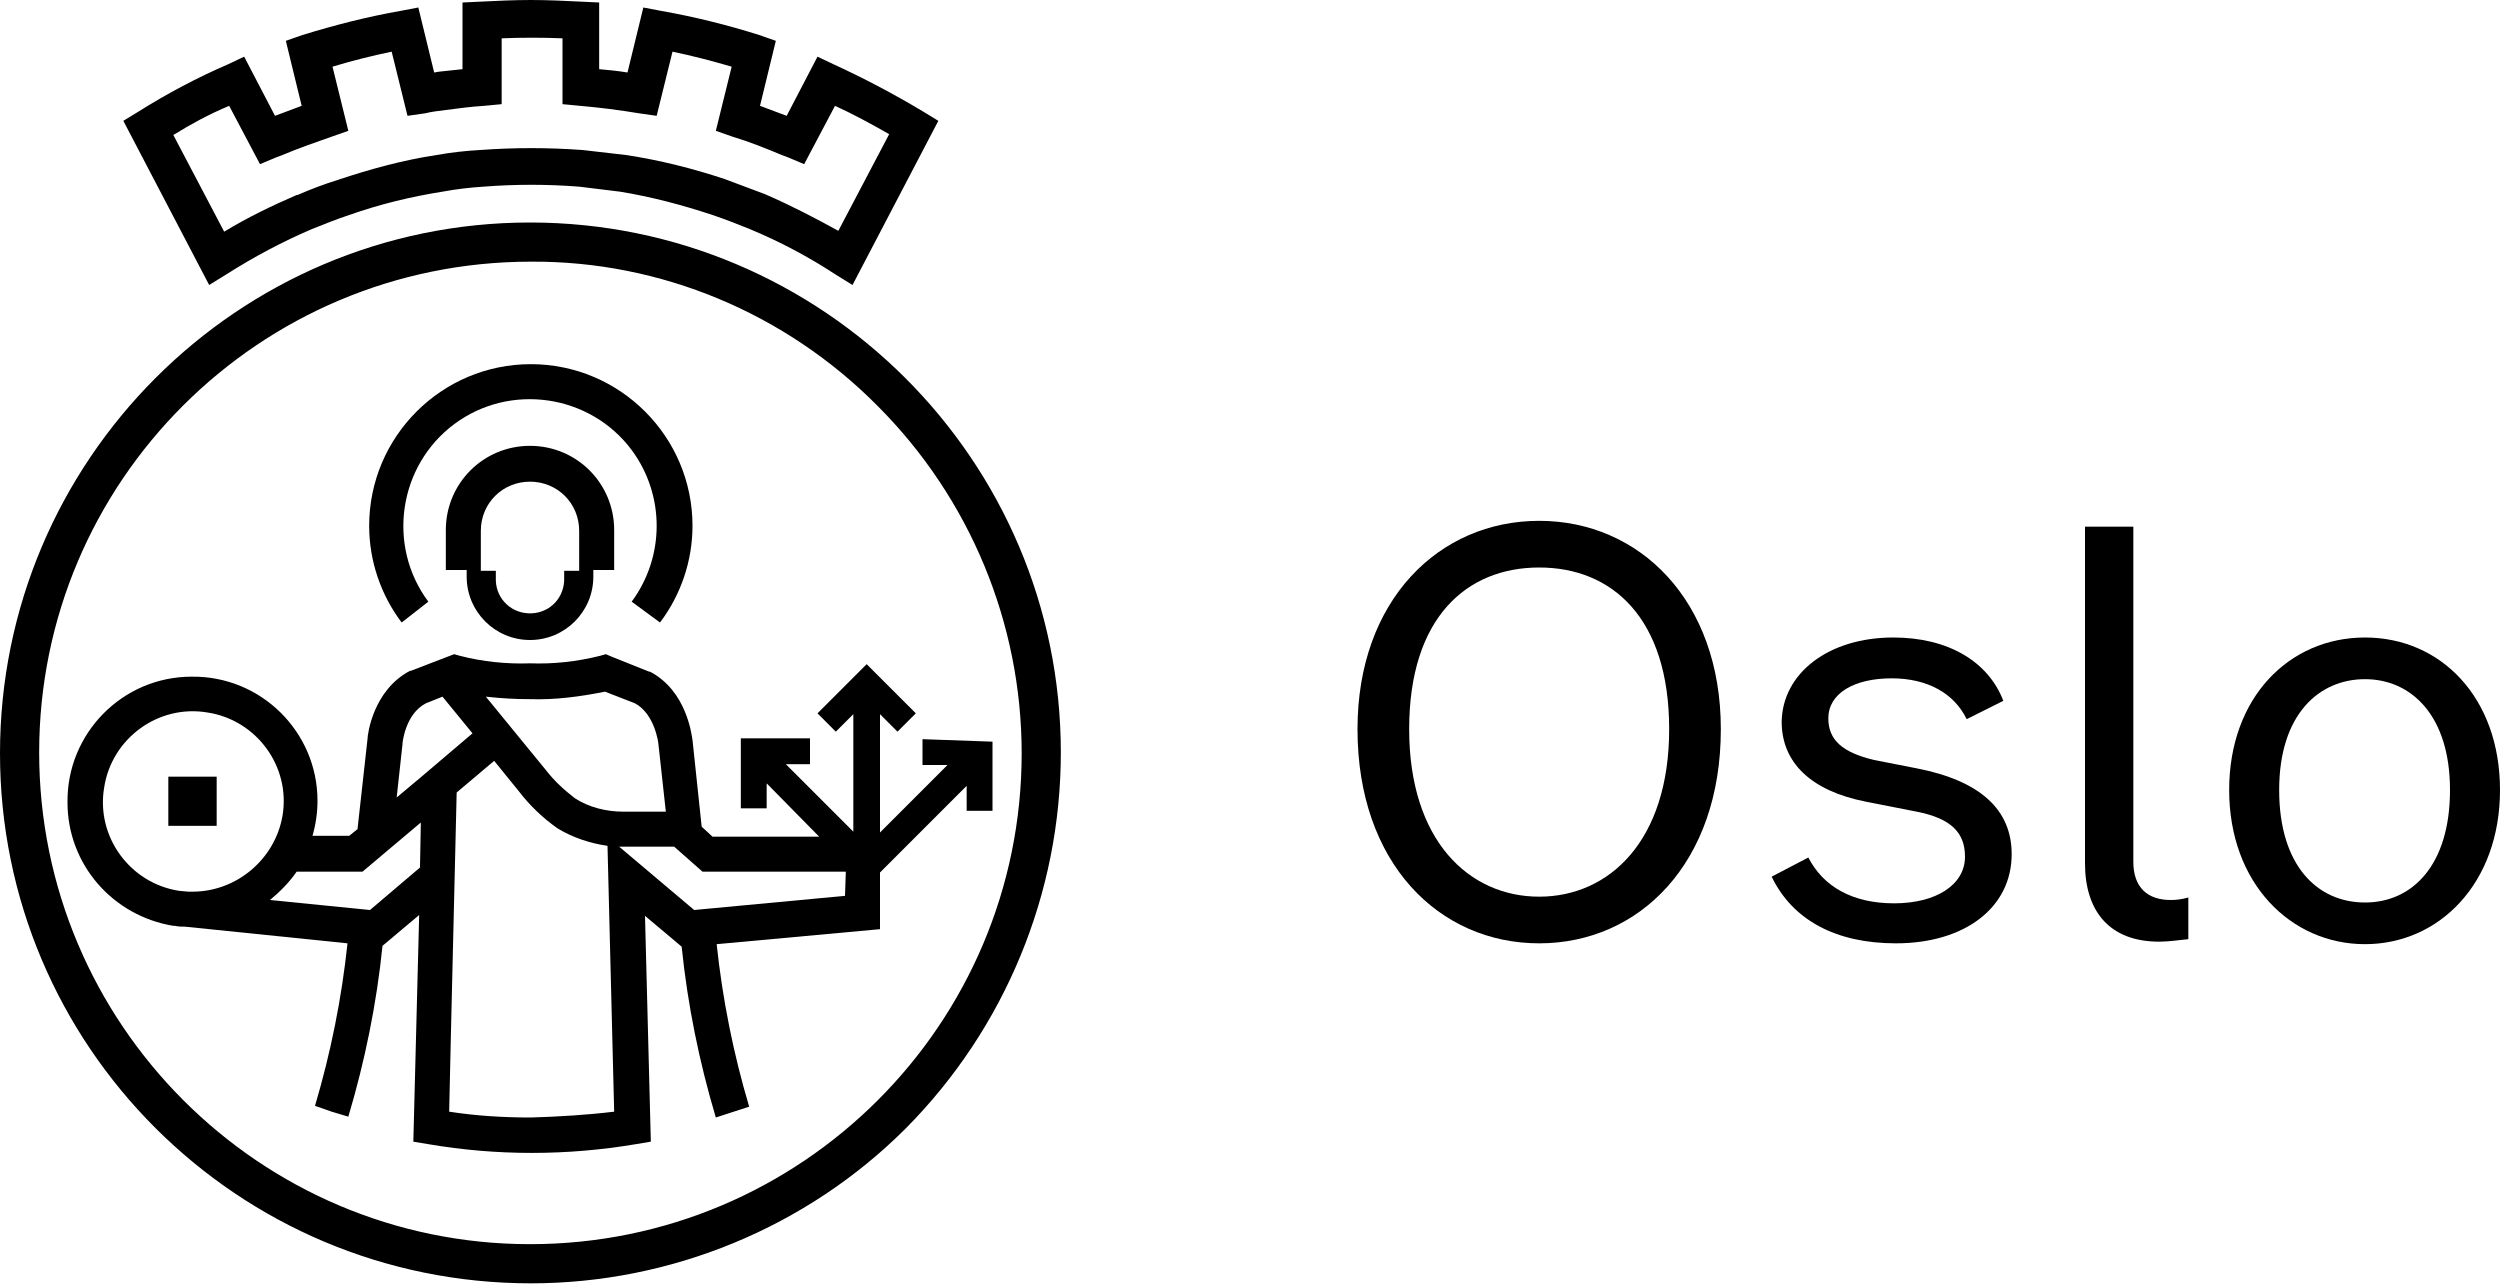
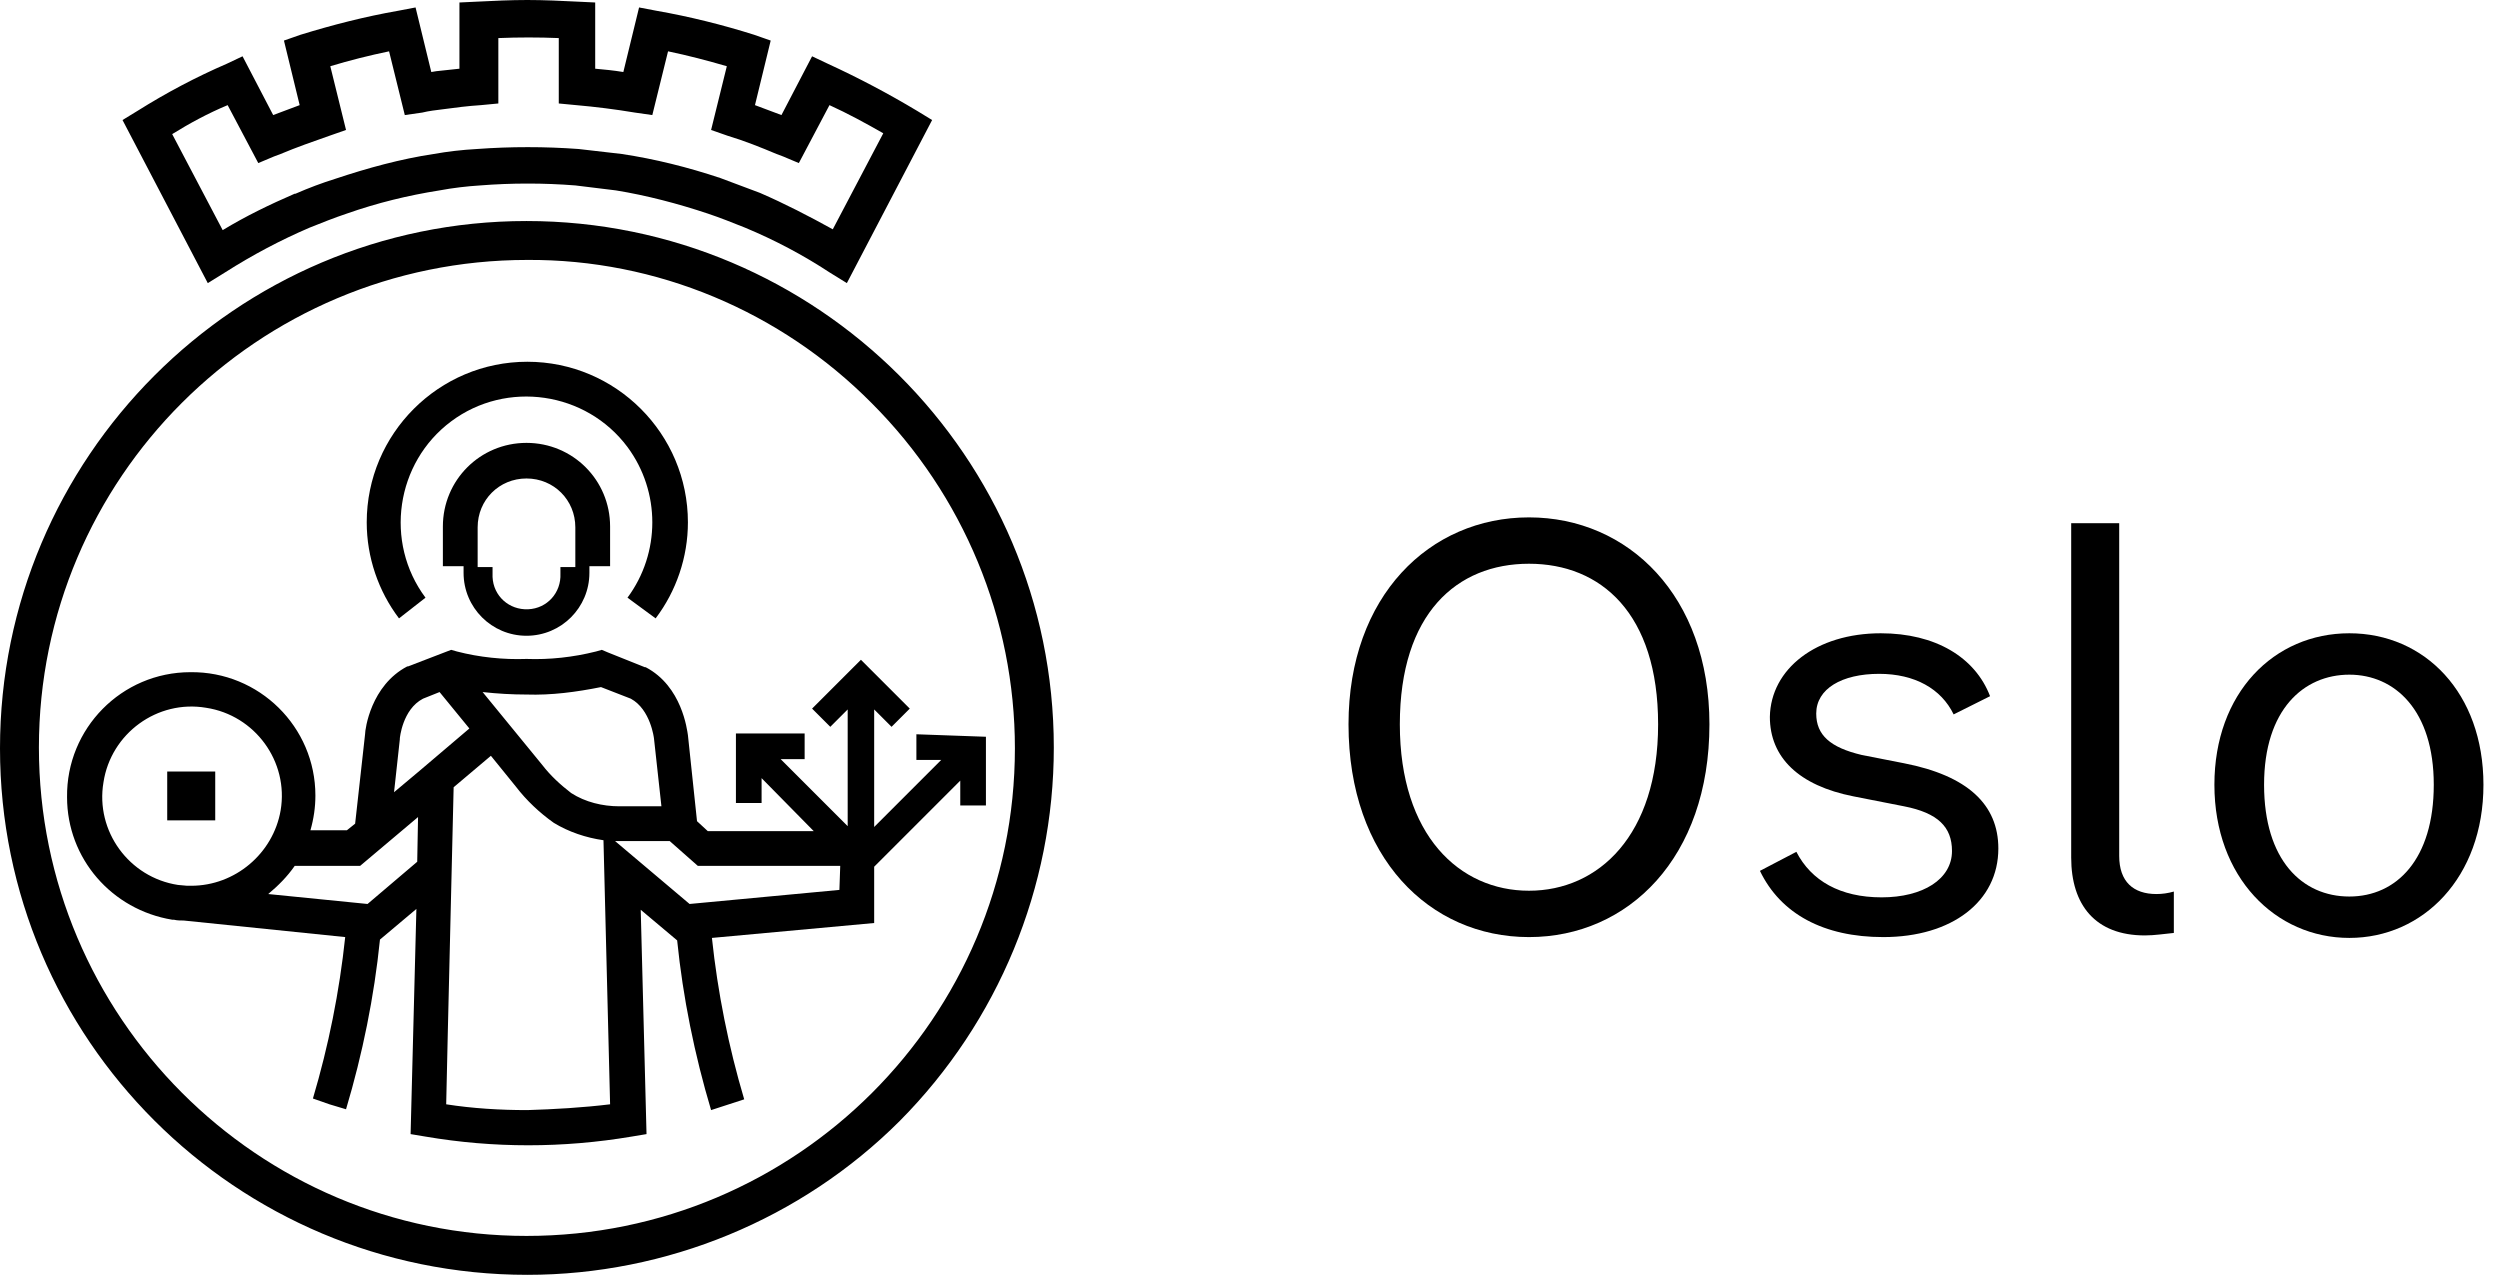
- <svg xmlns="http://www.w3.org/2000/svg" viewBox="0 0 300 154">
+ <svg xmlns="http://www.w3.org/2000/svg" viewBox="0 0 302 154">
  <path d="m102.3 34.2-2.1-1.3C97 30.8 93.6 29 90 27.5v0C88.5 26.9 87 26.3 85.5 25.8 81.9 24.6 78.1 23.6 74.4 23c-1.6-0.2-3.2-0.4-4.9-0.6-3.8-0.3-7.7-0.3-11.5 0-1.6 0.1-3.3 0.3-4.9 0.6-3.8 0.6-7.5 1.5-11.2 2.8-1.5 0.5-3 1.1-4.5 1.7v0c-3.5 1.5-6.9 3.3-10.2 5.4l-2.1 1.3-10.3-19.7 1.8-1.1c3.5-2.2 7.1-4.1 10.8-5.7l1.9-0.9 3.7 7.1c1.1-0.4 2.1-0.8 3.2-1.2l-1.9-7.8 2-0.7C40.2 3 44.1 2 48.1 1.3l2.1-0.4 1.9 7.8 0.6-0.1c0.9-0.1 1.9-0.2 2.8-0.3v-8l2.1-0.1c2-0.1 4.1-0.2 6.1-0.2 2 0 4.1 0.1 6.1 0.2l2.1 0.1v8c1.1 0.1 2.2 0.2 3.4 0.4l1.9-7.8 2.1 0.4c4 0.7 8 1.7 11.8 2.9l2 0.7-1.9 7.8c1.1 0.4 2.1 0.8 3.2 1.2l3.7-7.1 1.9 0.9c3.7 1.7 7.3 3.6 10.8 5.7l1.8 1.1zm-81.5-18 6.1 11.6c2.8-1.7 5.7-3.1 8.7-4.4h0.1c1.6-0.7 3.2-1.3 4.8-1.8 3.9-1.3 7.9-2.4 11.9-3 1.7-0.3 3.4-0.5 5.2-0.6 4.1-0.3 8.2-0.3 12.3 0 1.7 0.2 3.5 0.4 5.2 0.6 4 0.6 8 1.6 11.9 2.9 1.6 0.6 3.2 1.2 4.8 1.8v0c3 1.3 5.9 2.8 8.8 4.4l6.1-11.6c-2.1-1.2-4.3-2.4-6.5-3.4l-3.7 7-1.9-0.8-0.8-0.3C91.9 17.8 89.9 17 87.9 16.4L85.9 15.7 87.8 8C85.4 7.3 83.1 6.7 80.7 6.2l-1.9 7.7-2.1-0.3C74.3 13.2 71.9 12.9 69.6 12.7L67.5 12.5V4.6c-2.4-0.1-4.9-0.1-7.3 0v7.9l-2.1 0.2C56.5 12.8 55 13 53.5 13.2 52.7 13.3 51.8 13.4 51 13.6L48.9 13.9 47 6.2C44.6 6.7 42.2 7.3 39.9 8l1.9 7.7-2 0.7c-2 0.7-4 1.4-5.9 2.2l-0.8 0.3-1.9 0.8-3.7-7c-2.4 1-4.6 2.2-6.7 3.5z" />
  <path d="M63.7 154C28.5 154 0 125.5 0 90.4 0 55.3 28.5 26.7 63.6 26.7c35.1 0 63.7 28.5 63.7 63.6 0 16.9-6.7 33.1-18.6 45.1-11.9 11.9-28.2 18.6-45 18.6zm0-122.6c-32.6 0-59 26.4-59 58.9 0 32.5 26.4 59 58.9 59 32.6 0 59-26.4 59-58.9 0-15.6-6.2-30.6-17.3-41.7-11-11.1-26-17.4-41.6-17.3z" />
  <path d="m51.4 72.2c-5-6.7-3.6-16.3 3.1-21.3 6.7-5 16.3-3.6 21.3 3.1 4 5.4 4 12.8 0 18.2l3.4 2.5c2.5-3.3 3.9-7.4 3.9-11.6 0-10.7-8.7-19.4-19.4-19.4-10.7 0-19.4 8.7-19.4 19.4 0 4.2 1.4 8.3 3.9 11.6z" />
  <path d="m63.6 76.8c4.2 0 7.6-3.4 7.6-7.6v-0.8h2.5V63.6C73.7 58 69.2 53.5 63.6 53.5 58 53.5 53.5 58 53.5 63.6v4.8H56v0.8c0 4.2 3.4 7.6 7.6 7.6zM57.7 63.7c0-3.3 2.6-5.9 5.9-5.9 3.3 0 5.9 2.6 5.9 5.9 0 0 0 0 0 0v4.8h-1.8v0.8c0.1 2.3-1.6 4.2-3.9 4.3-2.3 0.1-4.2-1.6-4.3-3.9 0-0.1 0-0.3 0-0.4v-0.8h-1.8z" />
  <rect x="20.2" y="93.2" width="5.8" height="5.9" />
  <path d="m110.7 88.7v3.1h3l-8.1 8.1V85.7l2.1 2.1 2.2-2.2-5.9-5.9-5.9 5.9 2.2 2.2 2.1-2.1v14.1l-8.1-8.1h2.9V88.6H88.9V97H92v-3l6.3 6.4H85.5L84.2 99.2 83.1 88.8C83 88.2 82.4 82.9 78 80.6H77.9L73.4 78.8 72.7 78.5 72 78.7c-2.8 0.7-5.6 1-8.4 0.9-2.8 0.1-5.7-0.2-8.4-0.9l-0.7-0.2-5.2 2h-0.1c-4.4 2.3-5.1 7.6-5.1 8.2l-1.2 10.8-1 0.8h-4.4c0.4-1.4 0.6-2.8 0.6-4.2 0-8.3-6.8-15-15.1-14.9-8.3 0-15 6.8-14.9 15.1 0 7.4 5.4 13.6 12.7 14.8H21c0.4 0.1 0.8 0.1 1.2 0.1l19.5 2c-0.7 6.6-2 13.1-3.9 19.5l2 0.7 2 0.6c2-6.7 3.4-13.6 4.1-20.5l4.4-3.7-0.7 27.2 1.8 0.3c8.2 1.4 16.6 1.4 24.9 0l1.8-0.3-0.7-27.1 4.4 3.7c0.7 6.9 2.1 13.8 4.1 20.5l4-1.3C88 126.4 86.7 119.9 86 113.3l19.6-1.8v-6.8L116 94.3v3h3.1V89ZM63.6 83.9c3 0.1 6-0.3 9-0.9l3.6 1.4c2.4 1.3 2.8 4.8 2.8 4.8l0.9 8.2h-5.1c-2 0-4.1-0.5-5.8-1.6-1.3-1-2.5-2.1-3.5-3.4l-7.2-8.8c1.8 0.2 3.6 0.3 5.3 0.3zM23.1 107h-0.5l-1.1-0.1c-5.9-0.9-10-6.5-9-12.4 0.9-5.9 6.5-10 12.4-9 5.9 0.9 10 6.5 9 12.4-0.9 5.2-5.5 9.1-10.8 9.1zm27.3-2.9-6 5.1-12-1.2c1.2-1 2.3-2.1 3.2-3.4h7.9l7-5.9zm0.3-11v0 0l-3.1 2.6 0.7-6.4v-0.1c0 0 0.3-3.5 2.8-4.8l2-0.8 3.6 4.4zm13 41c-3.3 0-6.6-0.2-9.8-0.7l0.2-8.9v0l0.7-29.4 4.5-3.8 3 3.7c1.3 1.7 2.9 3.2 4.6 4.4 1.8 1.1 3.9 1.8 6 2.1l0.8 31.9c-3.3 0.4-6.7 0.6-10 0.7zm37.7-26.6-18.1 1.7-9-7.6h0.7 5.9l3.4 3h17.2z" />
  <path d="m162.9 87.5c0-15.5 9.8-25 21.8-25 12 0 21.8 9.5 21.8 25 0 16.1-9.8 25.7-21.8 25.7-12 0-21.8-9.6-21.8-25.7zm37.4 0c0-13.4-6.9-19.4-15.6-19.4-8.7 0-15.6 6-15.6 19.4 0 13.4 7.2 20.1 15.6 20.1 8.4 0 15.6-6.7 15.6-20.1z" />
  <path d="m227.2 76.5c6.6 0 11.4 2.9 13.2 7.6l-4.4 2.2c-1.5-3.1-4.7-4.9-9-4.9-4.5 0-7.6 1.8-7.6 4.8 0 2.6 1.7 4.1 5.5 5l5.1 1c7.7 1.5 11.4 5 11.4 10.3 0 6.4-5.6 10.7-13.9 10.7-7.2 0-12.4-2.8-14.9-8l4.4-2.3c1.8 3.5 5.3 5.5 10.3 5.5 5 0 8.5-2.2 8.5-5.6 0-2.9-1.7-4.6-5.8-5.4l-6.1-1.2c-6.6-1.3-10.1-4.7-10.1-9.6 0.1-5.8 5.6-10.1 13.4-10.1z" />
  <path d="m259.1 113c-6 0-8.9-3.7-8.9-9.4V63.2h5.8v40.2c0 3.1 1.7 4.6 4.5 4.6 0.7 0 1.4-0.1 2.1-0.3v5c-1.1 0.1-2.3 0.3-3.5 0.3z" />
  <path d="m267.5 94.8c0-11.1 7.2-18.3 16.3-18.3 9.1 0 16.2 7.2 16.2 18.3 0 11.2-7.3 18.5-16.2 18.5-8.9 0-16.3-7.3-16.3-18.5zm26.5 0c0-9-4.7-13.3-10.2-13.3-5.5 0-10.3 4.2-10.3 13.3 0 9.1 4.6 13.5 10.3 13.5 5.7 0 10.2-4.5 10.2-13.5z" />
</svg>
